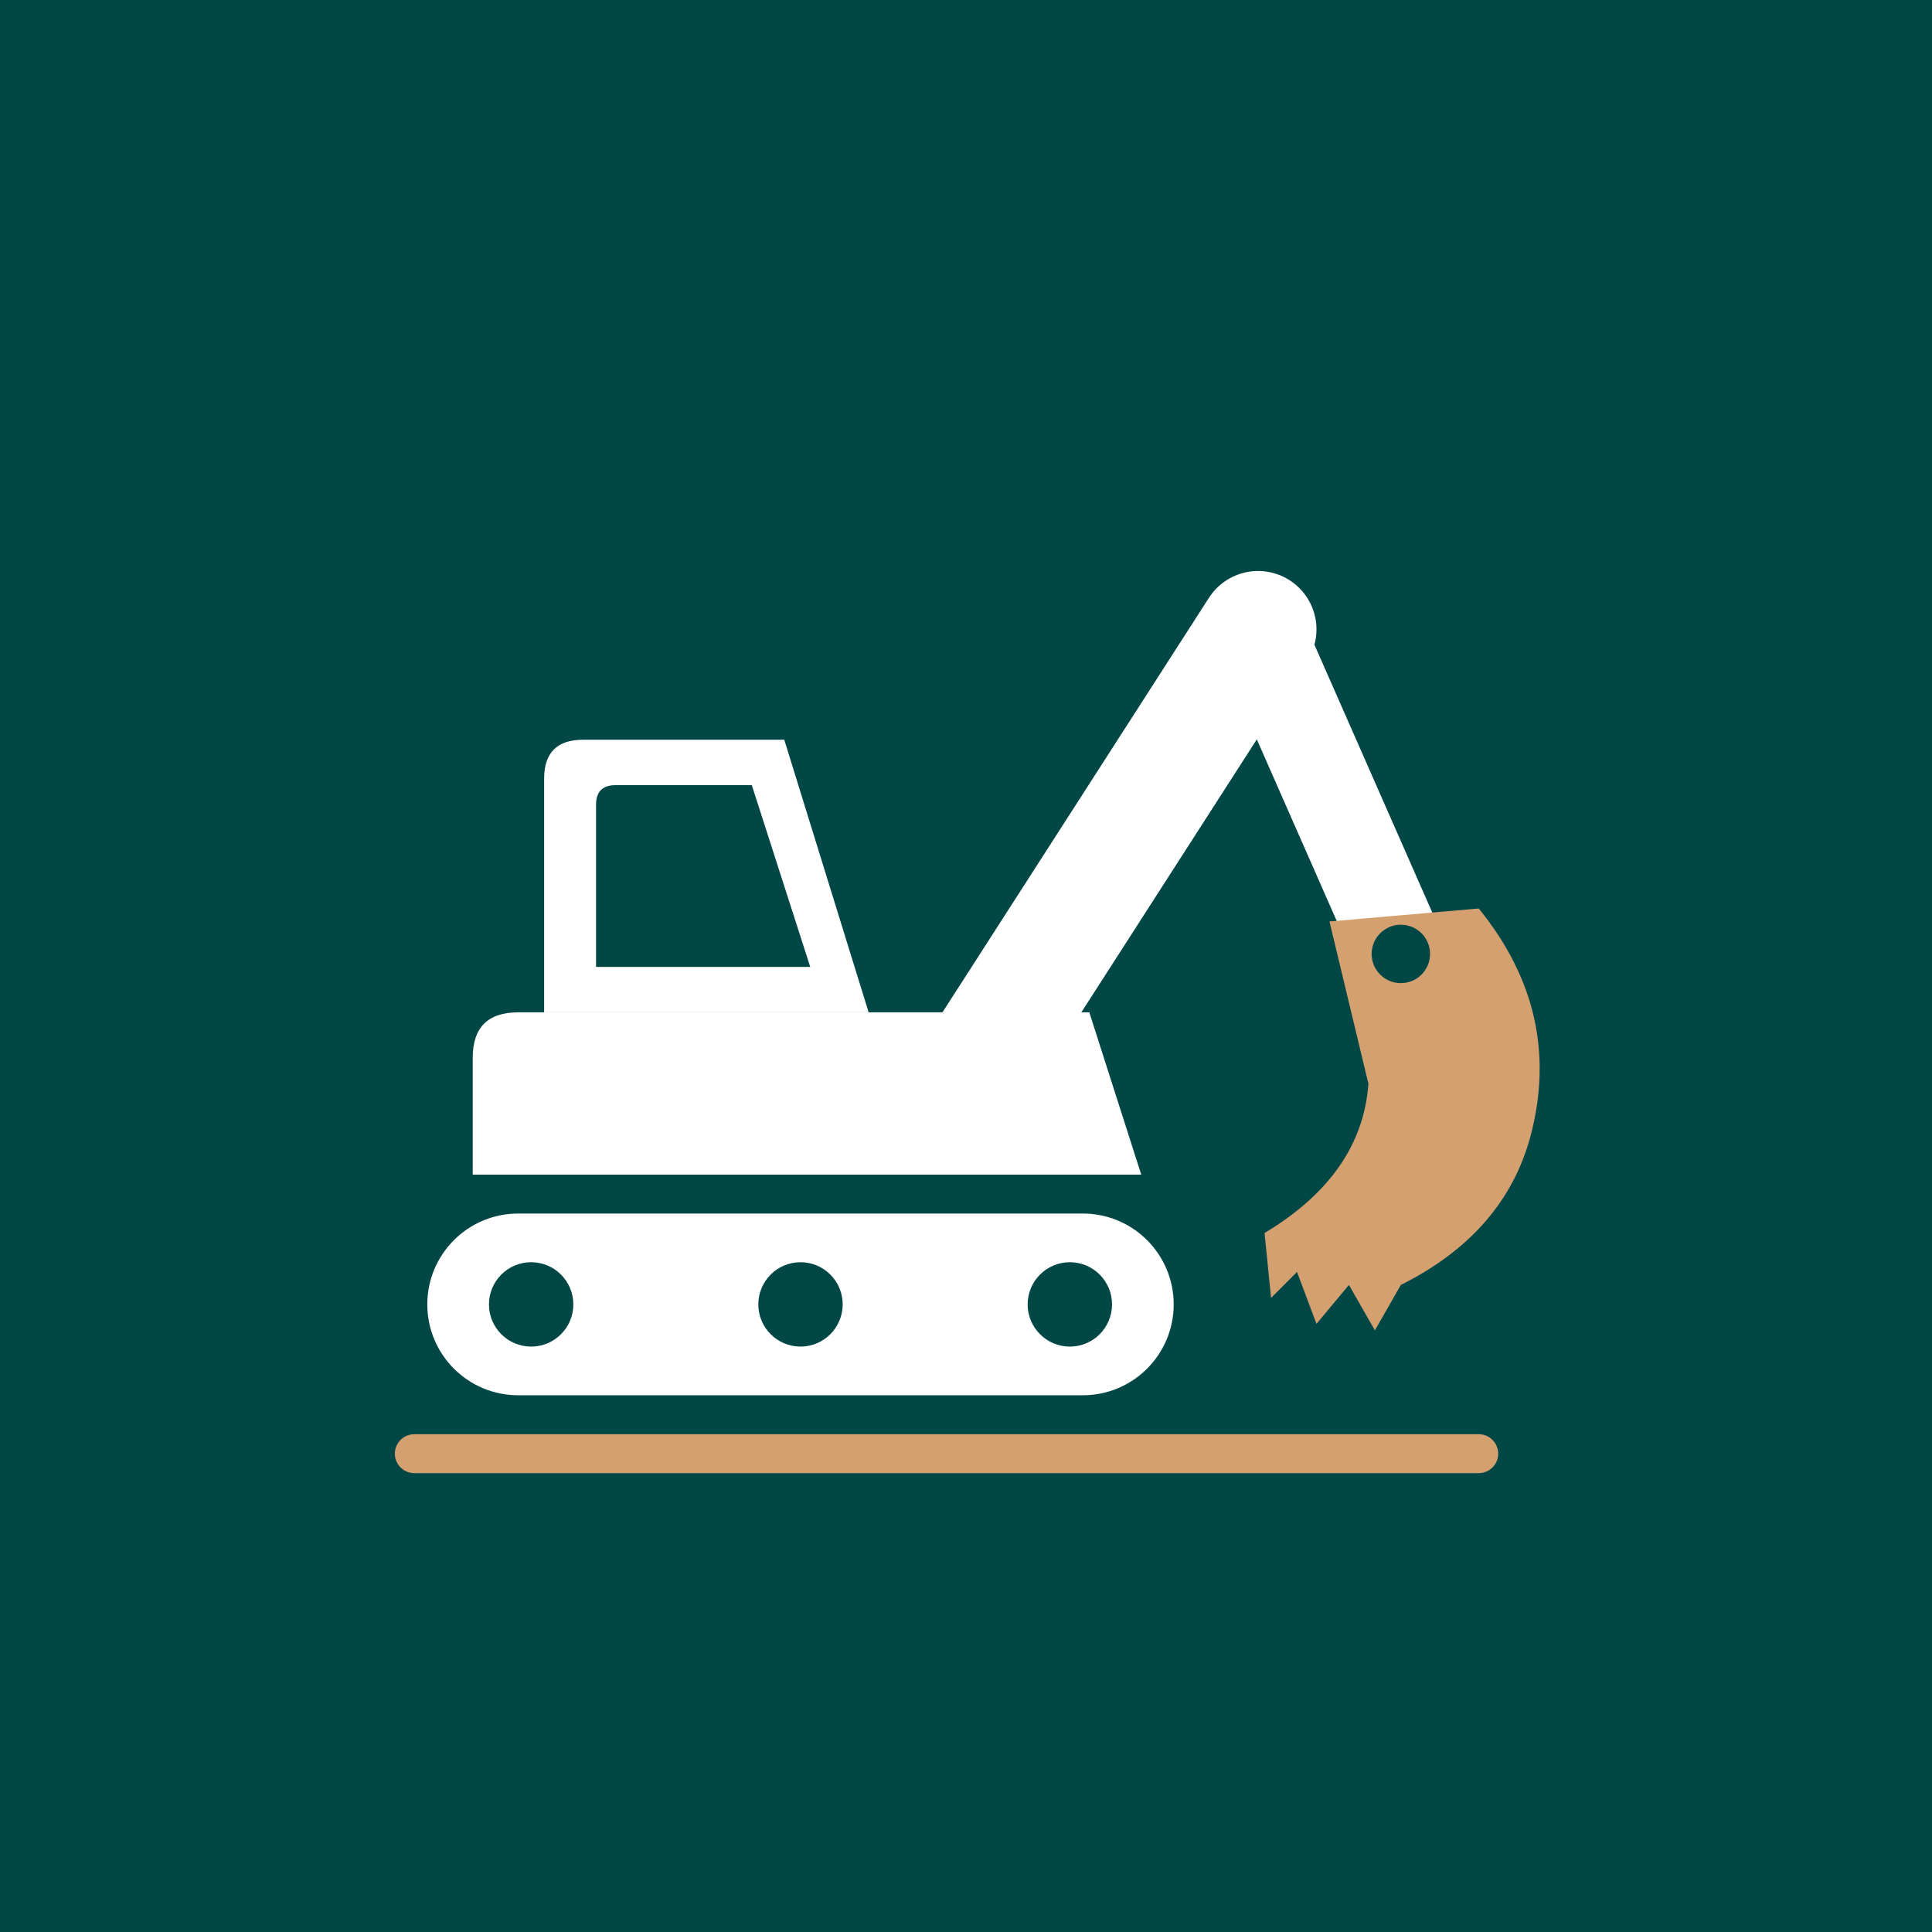
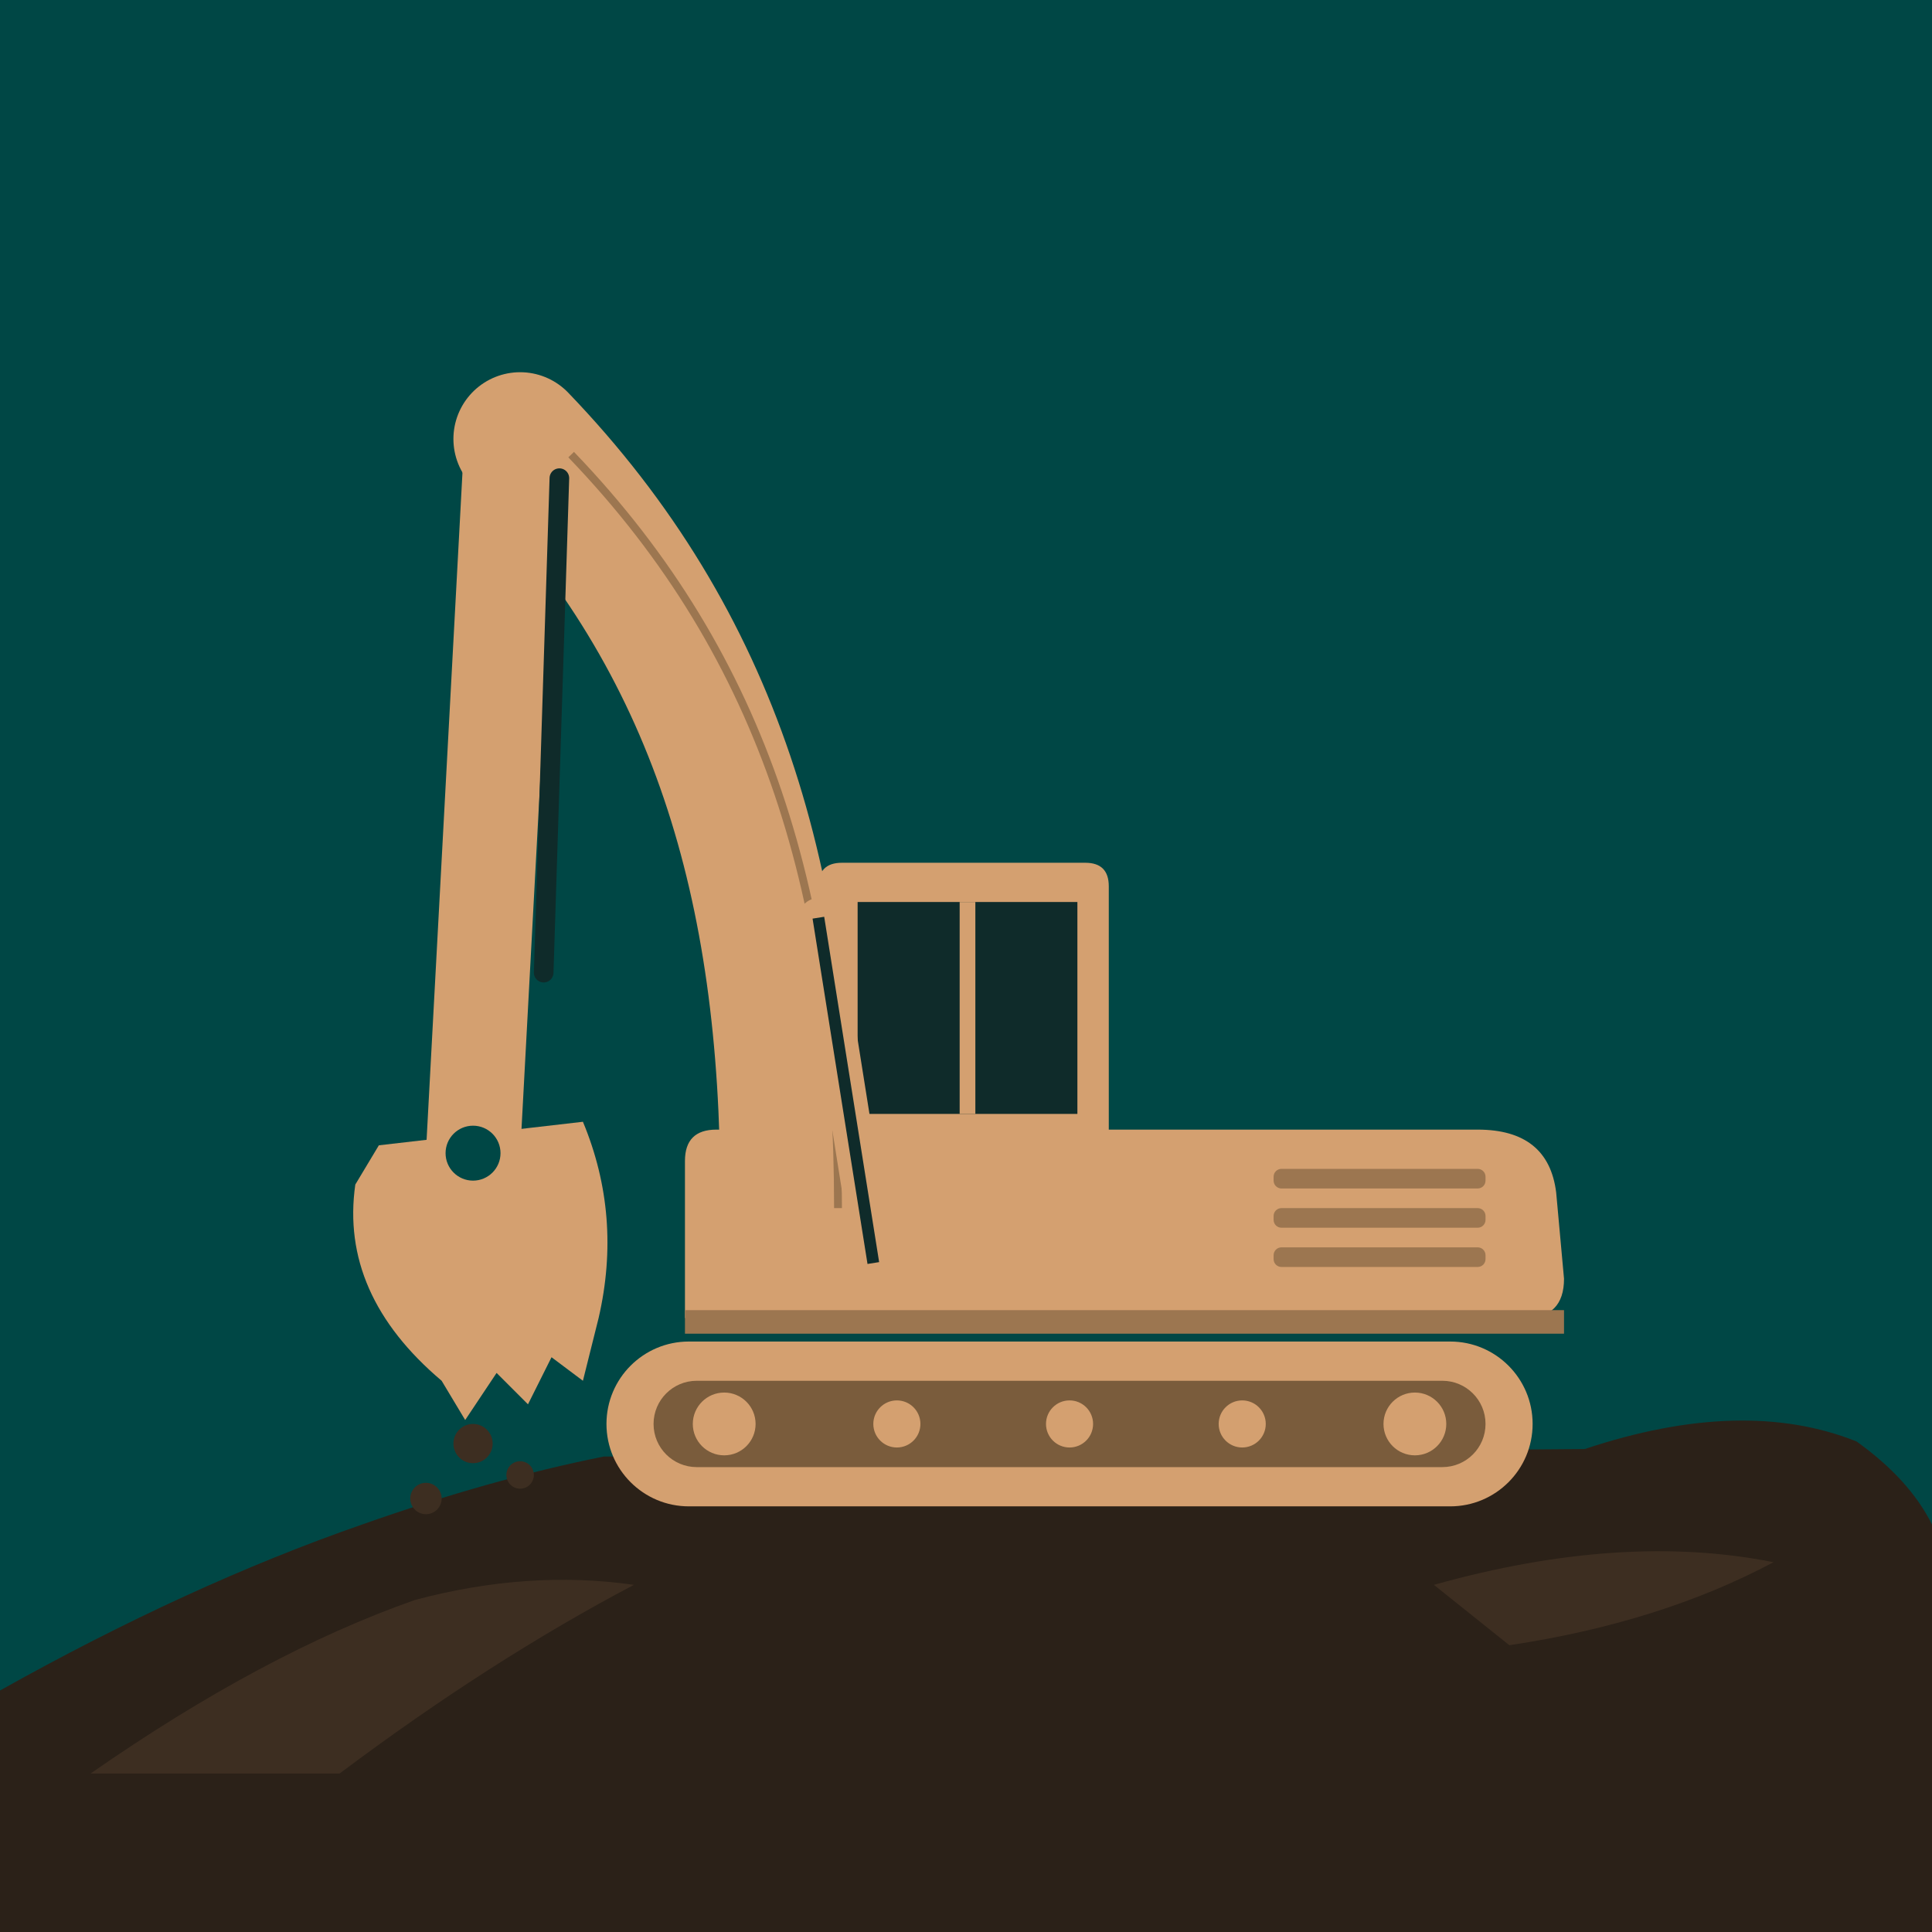
<svg xmlns="http://www.w3.org/2000/svg" viewBox="0 0 512 512">
  <rect width="512" height="512" fill="#004745" />
-   <g transform="translate(256 270) scale(0.86) translate(-262 -270)">
-     <rect x="86" y="398" width="340" height="12" rx="6" fill="#D4A070" />
-     <rect x="96" y="330" width="230" height="56" rx="28" fill="#ffffff" />
-     <circle cx="128" cy="358" r="13" fill="#004745" />
-     <circle cx="211" cy="358" r="13" fill="#004745" />
-     <circle cx="294" cy="358" r="13" fill="#004745" />
-     <path d="M110 318 L110 282 Q110 268 124 268 L300 268 L316 318 Z" fill="#ffffff" />
-     <path d="M132 268 L132 196 Q132 184 144 184 L206 184 L232 268 Z" fill="#ffffff" />
-     <path d="M148 254 L148 204 Q148 198 154 198 L196 198 L214 254 Z" fill="#004745" />
-     <path d="M262 290 L352 150" stroke="#ffffff" stroke-width="36" stroke-linecap="round" fill="none" />
-     <path d="M352 150 L396 250" stroke="#ffffff" stroke-width="28" stroke-linecap="round" fill="none" />
-     <path d="M374 240 L420 236 Q446 268 436 306 Q428 336 396 352 L388 366 L380 352 L370 364 L364 348 L356 356 L354 336 Q384 318 386 290 Z" fill="#D4A070" />
-     <circle cx="396" cy="250" r="9" fill="#004745" />
+   <path d="M0 448 Q50 420 96 404 Q130 392 160 386 L420 384 Q462 370 492 382 Q506 392 512 404 L512 512 L0 512 Z" fill="#2b2118" />
+   <path d="M24 470 Q70 438 110 424 Q140 416 168 420 Q130 440 90 470 Z" fill="#3d2e21" />
+   <path d="M380 420 Q430 406 470 414 Q440 430 400 436 Z" fill="#3d2e21" />
+   <g transform="translate(-14 4) scale(1.04)">
+     <g fill="#3d2e21">
+       <circle cx="134" cy="364" r="5" />
+       <circle cx="122" cy="378" r="4" />
+       <circle cx="146" cy="372" r="3.5" />
+     </g>
+     <rect x="168" y="338" width="236" height="42" rx="21" fill="#D4A070" />
+     <rect x="180" y="348" width="212" height="22" rx="11" fill="#7a5c3c" />
+     <g fill="#D4A070">
+       <circle cx="198" cy="359" r="8" />
+       <circle cx="242" cy="359" r="6" />
+       <circle cx="286" cy="359" r="6" />
+       <circle cx="330" cy="359" r="6" />
+       <circle cx="374" cy="359" r="8" />
+     </g>
+     <path d="M188 332 L188 292 Q188 284 196 284 L390 284 Q408 284 410 300 L412 322 Q412 332 402 332 Z" fill="#D4A070" />
+     <rect x="188" y="330" width="224" height="6" fill="#9c7650" />
+     <g fill="#9c7650">
+       <rect x="338" y="294" width="54" height="5" rx="2" />
+       <rect x="338" y="304" width="54" height="5" rx="2" />
+       <rect x="338" y="314" width="54" height="5" rx="2" />
+     </g>
+     <path d="M222 286 L222 222 Q222 216 228 216 L290 216 Q296 216 296 222 L296 286 Z" fill="#D4A070" />
+     <path d="M232 280 L232 226 L288 226 L288 280 Z" fill="#0f2b2a" />
+     <path d="M258 226 L262 226 L262 280 L258 280 Z" fill="#D4A070" />
+     <path d="M214 300 C214 222 196 160 146 108" stroke="#D4A070" stroke-width="34" stroke-linecap="round" fill="none" />
+     <path d="M214 300 C214 222 196 160 146 108" stroke="#9c7650" stroke-width="2" fill="none" transform="translate(13 4)" />
+     <path d="M236 318 L222 230" stroke="#D4A070" stroke-width="10" stroke-linecap="round" />
+     <path d="M236 318 L222 230" stroke="#0f2b2a" stroke-width="3" />
+     <path d="M144 104 L134 290" stroke="#D4A070" stroke-width="24" stroke-linecap="round" fill="none" />
+     <path d="M156 118 L152 244" stroke="#0f2b2a" stroke-width="5" stroke-linecap="round" />
+     <path d="M110 288 L162 282 Q172 306 166 332 L162 348 L154 342 L148 354 L140 346 L132 358 L126 348 Q100 326 104 298 Z" fill="#D4A070" />
+     <circle cx="134" cy="290" r="7" fill="#004745" />
  </g>
</svg>
